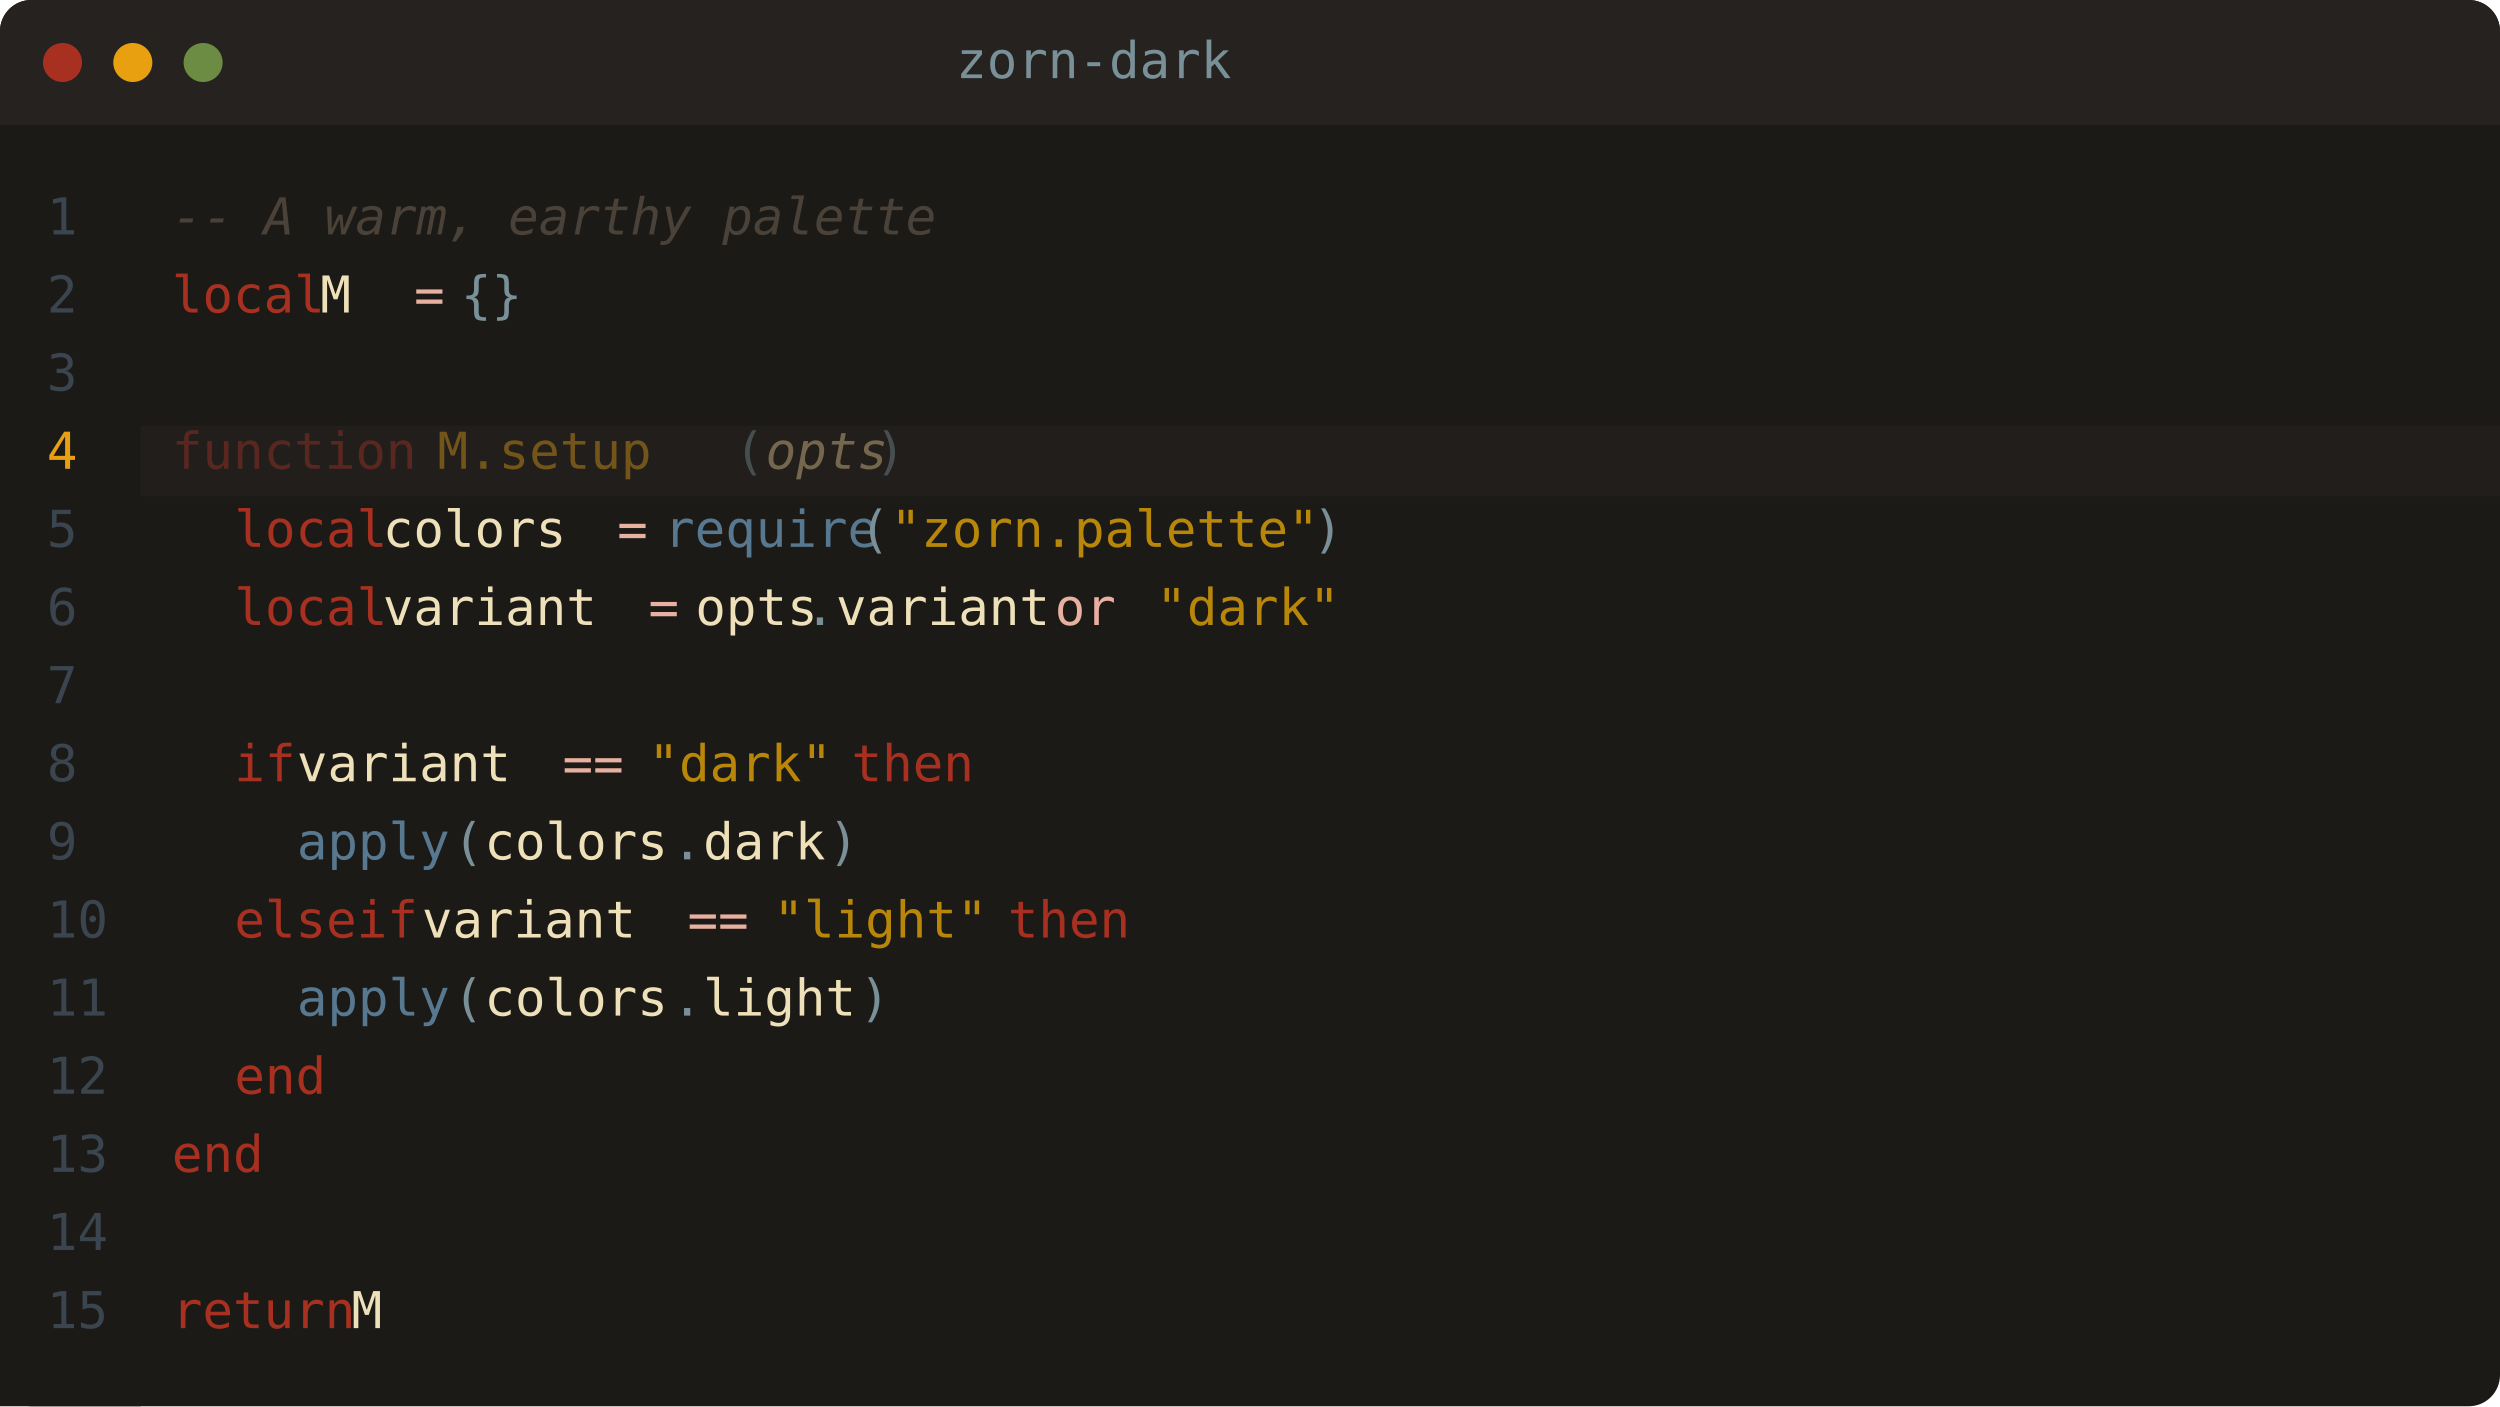
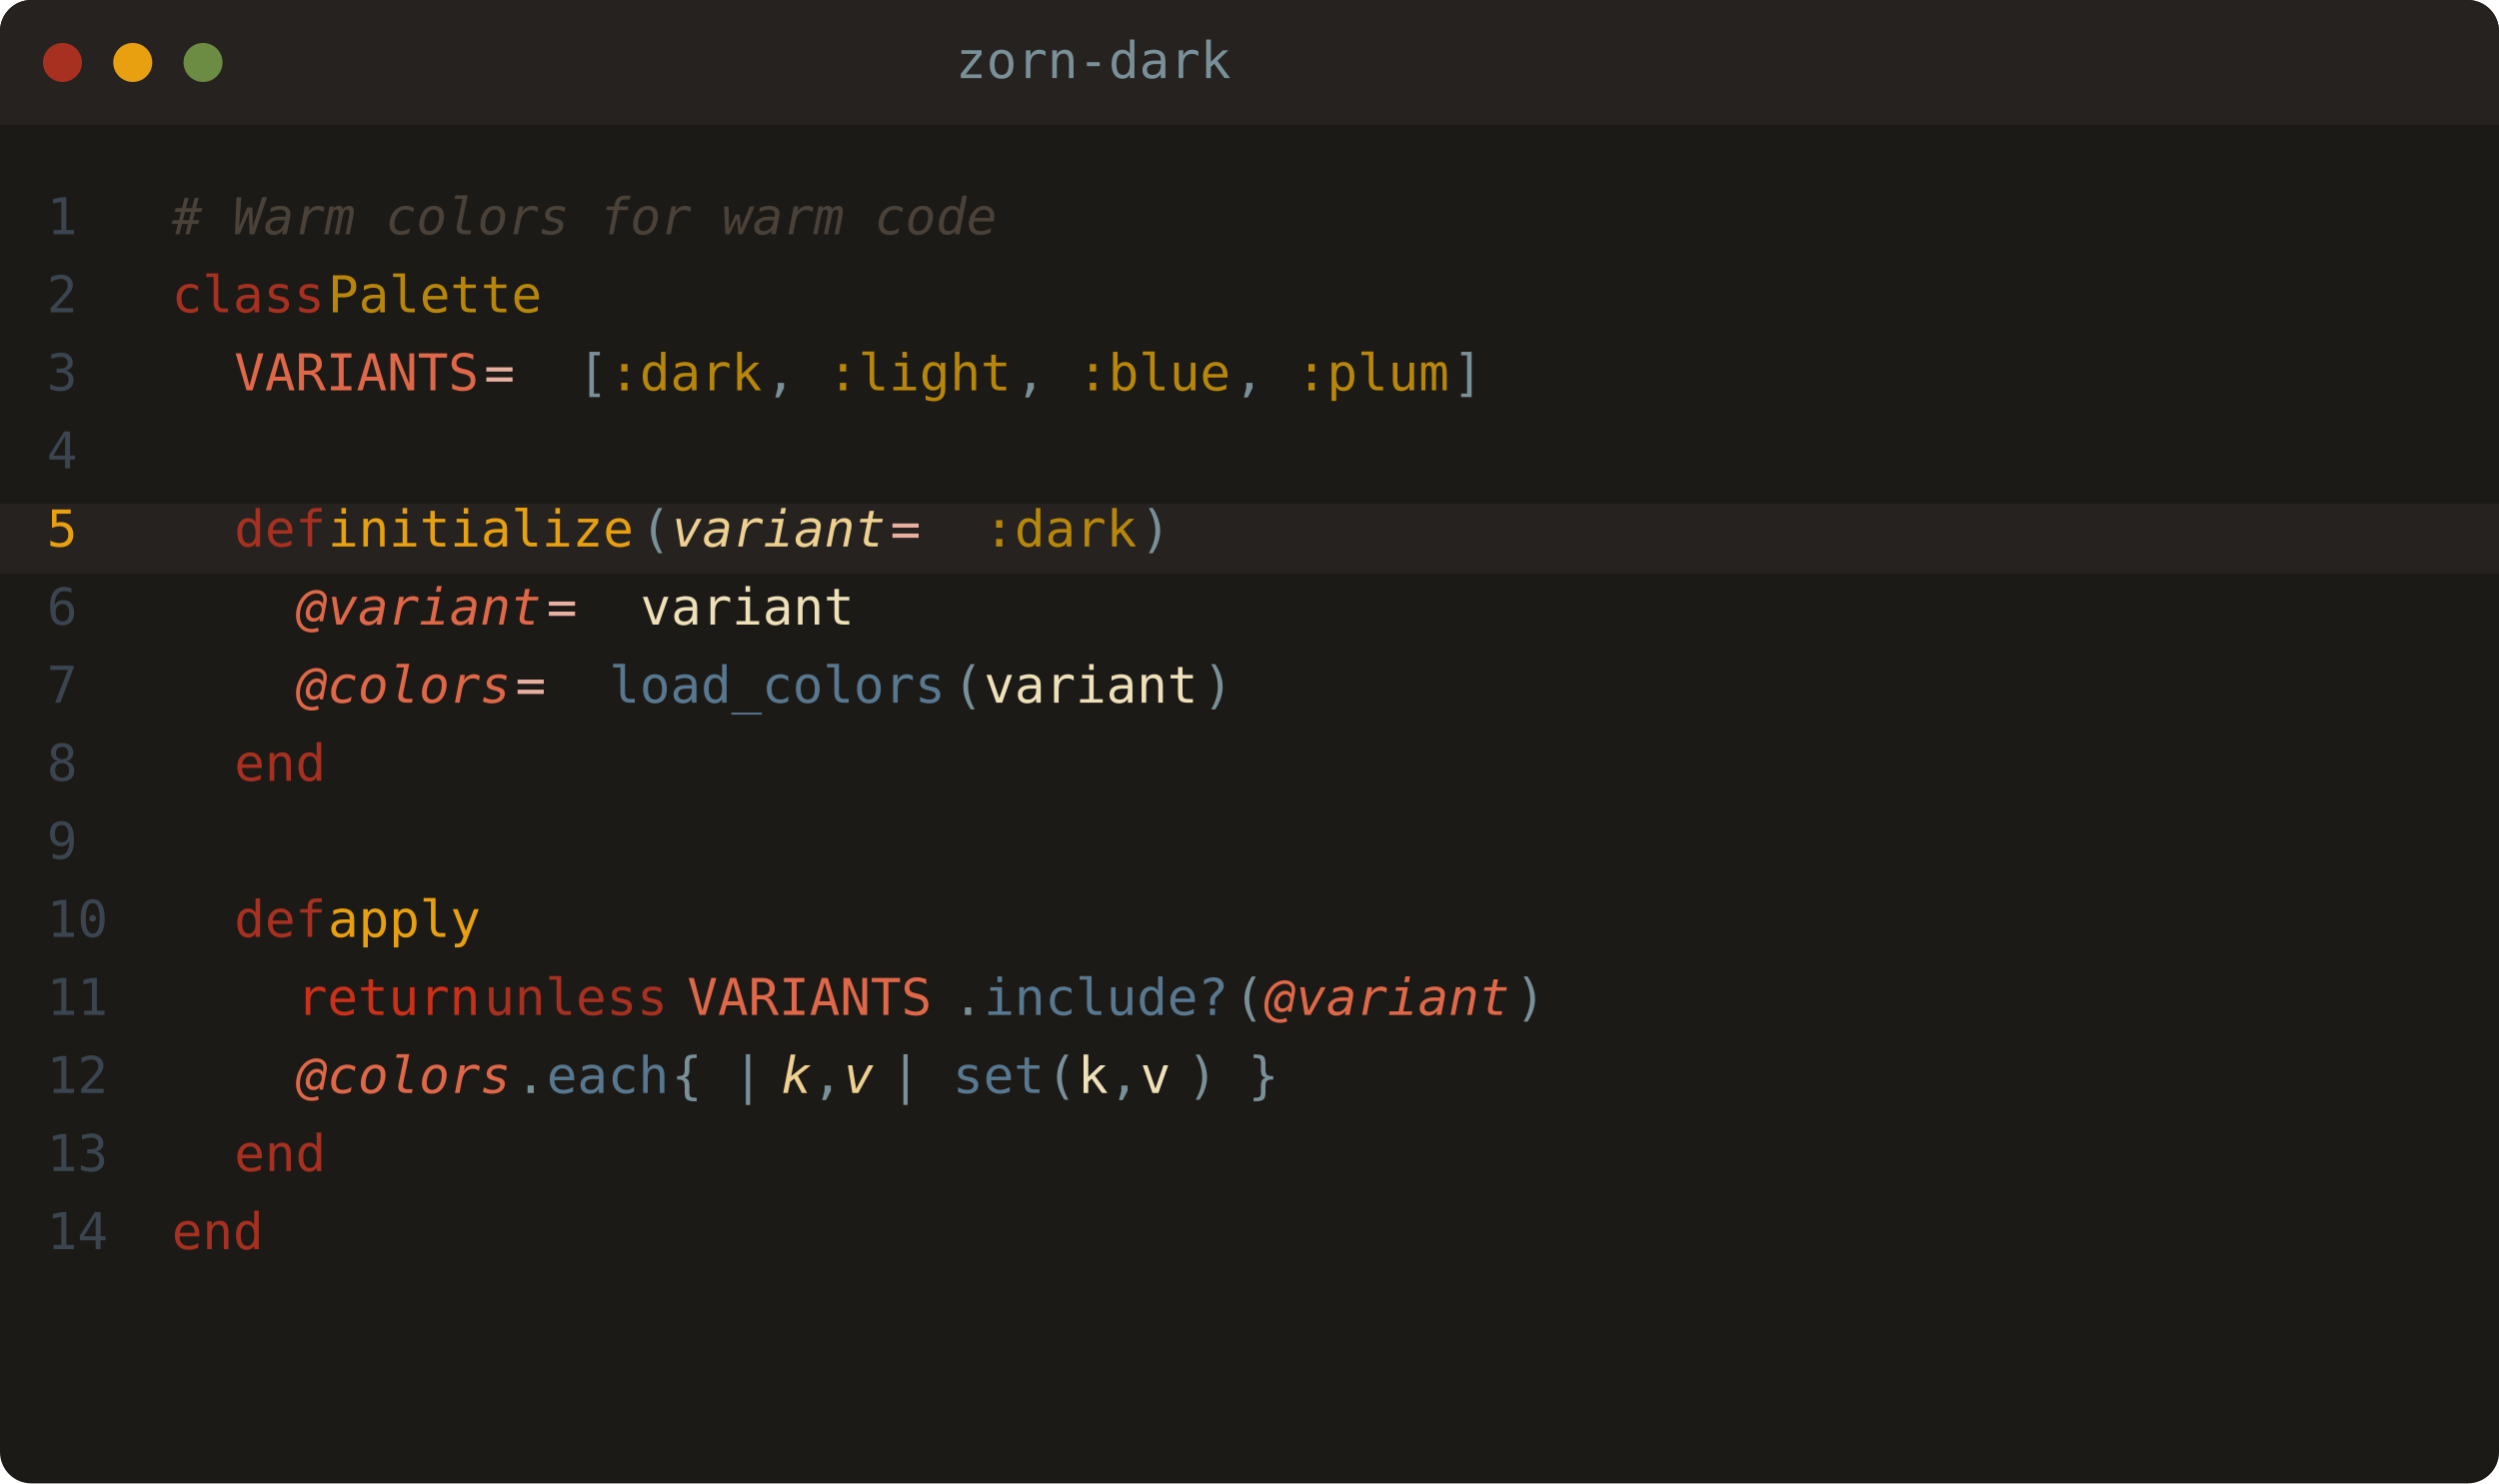
- <svg xmlns="http://www.w3.org/2000/svg" width="640" height="360">
+ <svg xmlns="http://www.w3.org/2000/svg" width="640" height="380">
  <defs>
    <style>
-       @font-face { font-family: 'monospace'; }
      text { font-family: 'SF Mono', 'Fira Code', 'JetBrains Mono', Menlo, Consolas, monospace; font-size: 13px; }
-       .line-nr { fill: #3A4550; }
+       .ln { fill: #3A4550; }
    </style>
  </defs>
-   <rect width="640" height="360" fill="#1C1A17" rx="8" />
+   <rect width="640" height="380" fill="#1C1A17" rx="8" />
  <rect width="640" height="32" fill="#252220" rx="8" />
  <rect y="24" width="640" height="8" fill="#252220" />
  <circle cx="16" cy="16" r="5" fill="#A83020" />
  <circle cx="34" cy="16" r="5" fill="#E8A010" />
  <circle cx="52" cy="16" r="5" fill="#6B8C42" />
  <text x="280" y="20" fill="#7A9098" font-size="12" text-anchor="middle">zorn-dark</text>
-   <rect x="0" y="32" width="36" height="328" fill="#1C1A17" />
-   <text x="12" y="60" class="line-nr">1</text>
-   <text x="44" y="60" fill="#4A4238" font-style="italic">-- A warm, earthy palette</text>
-   <text x="12" y="80" class="line-nr">2</text>
-   <text x="44" y="80" fill="#A83020">local</text>
-   <text x="82" y="80" fill="#EEE0B8"> M </text>
-   <text x="106" y="80" fill="#E8B0A0">=</text>
-   <text x="118" y="80" fill="#7A9098">{}</text>
-   <text x="12" y="100" class="line-nr">3</text>
-   <text x="12" y="120" class="line-nr">4</text>
-   <text x="44" y="120" fill="#A83020">function</text>
-   <text x="112" y="120" fill="#E8A010"> M.setup</text>
-   <text x="188" y="120" fill="#7A9098">(</text>
-   <text x="196" y="120" fill="#EED090" font-style="italic">opts</text>
-   <text x="224" y="120" fill="#7A9098">)</text>
-   <text x="12" y="140" class="line-nr">5</text>
-   <text x="60" y="140" fill="#A83020">local</text>
-   <text x="98" y="140" fill="#EEE0B8"> colors </text>
-   <text x="158" y="140" fill="#E8B0A0">=</text>
-   <text x="170" y="140" fill="#587890">require</text>
-   <text x="220" y="140" fill="#7A9098">(</text>
-   <text x="228" y="140" fill="#B8870A">"zorn.palette"</text>
-   <text x="336" y="140" fill="#7A9098">)</text>
-   <text x="12" y="160" class="line-nr">6</text>
-   <text x="60" y="160" fill="#A83020">local</text>
-   <text x="98" y="160" fill="#EEE0B8"> variant </text>
-   <text x="166" y="160" fill="#E8B0A0">=</text>
-   <text x="178" y="160" fill="#EEE0B8">opts</text>
-   <text x="206" y="160" fill="#7A9098">.</text>
-   <text x="214" y="160" fill="#EEE0B8">variant</text>
-   <text x="270" y="160" fill="#E8B0A0"> or</text>
-   <text x="296" y="160" fill="#B8870A"> "dark"</text>
-   <text x="12" y="180" class="line-nr">7</text>
-   <text x="12" y="200" class="line-nr">8</text>
-   <text x="60" y="200" fill="#A83020">if</text>
-   <text x="76" y="200" fill="#EEE0B8"> variant </text>
-   <text x="144" y="200" fill="#E8B0A0">==</text>
-   <text x="166" y="200" fill="#B8870A"> "dark"</text>
-   <text x="218" y="200" fill="#A83020"> then</text>
-   <text x="12" y="220" class="line-nr">9</text>
-   <text x="76" y="220" fill="#587890">apply</text>
-   <text x="116" y="220" fill="#7A9098">(</text>
-   <text x="124" y="220" fill="#EEE0B8">colors</text>
-   <text x="172" y="220" fill="#7A9098">.</text>
-   <text x="180" y="220" fill="#EEE0B8">dark</text>
-   <text x="212" y="220" fill="#7A9098">)</text>
-   <text x="12" y="240" class="line-nr">10</text>
-   <text x="60" y="240" fill="#A83020">elseif</text>
-   <text x="108" y="240" fill="#EEE0B8"> variant </text>
-   <text x="176" y="240" fill="#E8B0A0">==</text>
-   <text x="198" y="240" fill="#B8870A"> "light"</text>
-   <text x="258" y="240" fill="#A83020"> then</text>
-   <text x="12" y="260" class="line-nr">11</text>
-   <text x="76" y="260" fill="#587890">apply</text>
-   <text x="116" y="260" fill="#7A9098">(</text>
-   <text x="124" y="260" fill="#EEE0B8">colors</text>
-   <text x="172" y="260" fill="#7A9098">.</text>
-   <text x="180" y="260" fill="#EEE0B8">light</text>
-   <text x="220" y="260" fill="#7A9098">)</text>
-   <text x="12" y="280" class="line-nr">12</text>
-   <text x="60" y="280" fill="#A83020">end</text>
-   <text x="12" y="300" class="line-nr">13</text>
-   <text x="44" y="300" fill="#A83020">end</text>
-   <text x="12" y="320" class="line-nr">14</text>
-   <text x="12" y="340" class="line-nr">15</text>
-   <text x="44" y="340" fill="#A83020">return</text>
-   <text x="90" y="340" fill="#EEE0B8"> M</text>
-   <rect x="36" y="109" width="604" height="18" fill="#252220" opacity="0.6" />
-   <text x="12" y="120" fill="#E8A010" class="line-nr" style="fill:#E8A010">4</text>
+   <rect x="0" y="129" width="640" height="18" fill="#252220" />
+   <text x="12" y="60" class="ln">1</text>
+   <text x="44" y="60" fill="#4A4238" font-style="italic"># Warm colors for warm code</text>
+   <text x="12" y="80" class="ln">2</text>
+   <text x="44" y="80" fill="#A83020">class</text>
+   <text x="84" y="80" fill="#B8870A"> Palette</text>
+   <text x="12" y="100" class="ln">3</text>
+   <text x="60" y="100" fill="#E06848">VARIANTS</text>
+   <text x="124" y="100" fill="#E8B0A0"> = </text>
+   <text x="148" y="100" fill="#7A9098">[</text>
+   <text x="156" y="100" fill="#B8870A">:dark</text>
+   <text x="196" y="100" fill="#7A9098">, </text>
+   <text x="212" y="100" fill="#B8870A">:light</text>
+   <text x="260" y="100" fill="#7A9098">, </text>
+   <text x="276" y="100" fill="#B8870A">:blue</text>
+   <text x="316" y="100" fill="#7A9098">, </text>
+   <text x="332" y="100" fill="#B8870A">:plum</text>
+   <text x="372" y="100" fill="#7A9098">]</text>
+   <text x="12" y="120" class="ln">4</text>
+   <text x="12" y="140" style="fill:#E8A010">5</text>
+   <text x="60" y="140" fill="#A83020">def</text>
+   <text x="84" y="140" fill="#E8A010"> initialize</text>
+   <text x="164" y="140" fill="#7A9098">(</text>
+   <text x="172" y="140" fill="#EED090" font-style="italic">variant</text>
+   <text x="228" y="140" fill="#E8B0A0"> = </text>
+   <text x="252" y="140" fill="#B8870A">:dark</text>
+   <text x="292" y="140" fill="#7A9098">)</text>
+   <text x="12" y="160" class="ln">6</text>
+   <text x="76" y="160" fill="#E06848" font-style="italic">@variant</text>
+   <text x="140" y="160" fill="#E8B0A0"> = </text>
+   <text x="164" y="160" fill="#EEE0B8">variant</text>
+   <text x="12" y="180" class="ln">7</text>
+   <text x="76" y="180" fill="#E06848" font-style="italic">@colors</text>
+   <text x="132" y="180" fill="#E8B0A0"> = </text>
+   <text x="156" y="180" fill="#587890">load_colors</text>
+   <text x="244" y="180" fill="#7A9098">(</text>
+   <text x="252" y="180" fill="#EEE0B8">variant</text>
+   <text x="308" y="180" fill="#7A9098">)</text>
+   <text x="12" y="200" class="ln">8</text>
+   <text x="60" y="200" fill="#A83020">end</text>
+   <text x="12" y="220" class="ln">9</text>
+   <text x="12" y="240" class="ln">10</text>
+   <text x="60" y="240" fill="#A83020">def</text>
+   <text x="84" y="240" fill="#E8A010"> apply</text>
+   <text x="12" y="260" class="ln">11</text>
+   <text x="76" y="260" fill="#CC3018">return</text>
+   <text x="124" y="260" fill="#A83020"> unless</text>
+   <text x="176" y="260" fill="#E06848"> VARIANTS</text>
+   <text x="244" y="260" fill="#7A9098">.</text>
+   <text x="252" y="260" fill="#587890">include?</text>
+   <text x="316" y="260" fill="#7A9098">(</text>
+   <text x="324" y="260" fill="#E06848" font-style="italic">@variant</text>
+   <text x="388" y="260" fill="#7A9098">)</text>
+   <text x="12" y="280" class="ln">12</text>
+   <text x="76" y="280" fill="#E06848" font-style="italic">@colors</text>
+   <text x="132" y="280" fill="#7A9098">.</text>
+   <text x="140" y="280" fill="#587890">each</text>
+   <text x="172" y="280" fill="#7A9098"> { |</text>
+   <text x="200" y="280" fill="#EED090" font-style="italic">k</text>
+   <text x="208" y="280" fill="#7A9098">,</text>
+   <text x="216" y="280" fill="#EED090" font-style="italic"> v</text>
+   <text x="228" y="280" fill="#7A9098">| </text>
+   <text x="244" y="280" fill="#587890">set</text>
+   <text x="268" y="280" fill="#7A9098">(</text>
+   <text x="276" y="280" fill="#EEE0B8">k</text>
+   <text x="284" y="280" fill="#7A9098">,</text>
+   <text x="292" y="280" fill="#EEE0B8"> v</text>
+   <text x="304" y="280" fill="#7A9098">) }</text>
+   <text x="12" y="300" class="ln">13</text>
+   <text x="60" y="300" fill="#A83020">end</text>
+   <text x="12" y="320" class="ln">14</text>
+   <text x="44" y="320" fill="#A83020">end</text>
</svg>
